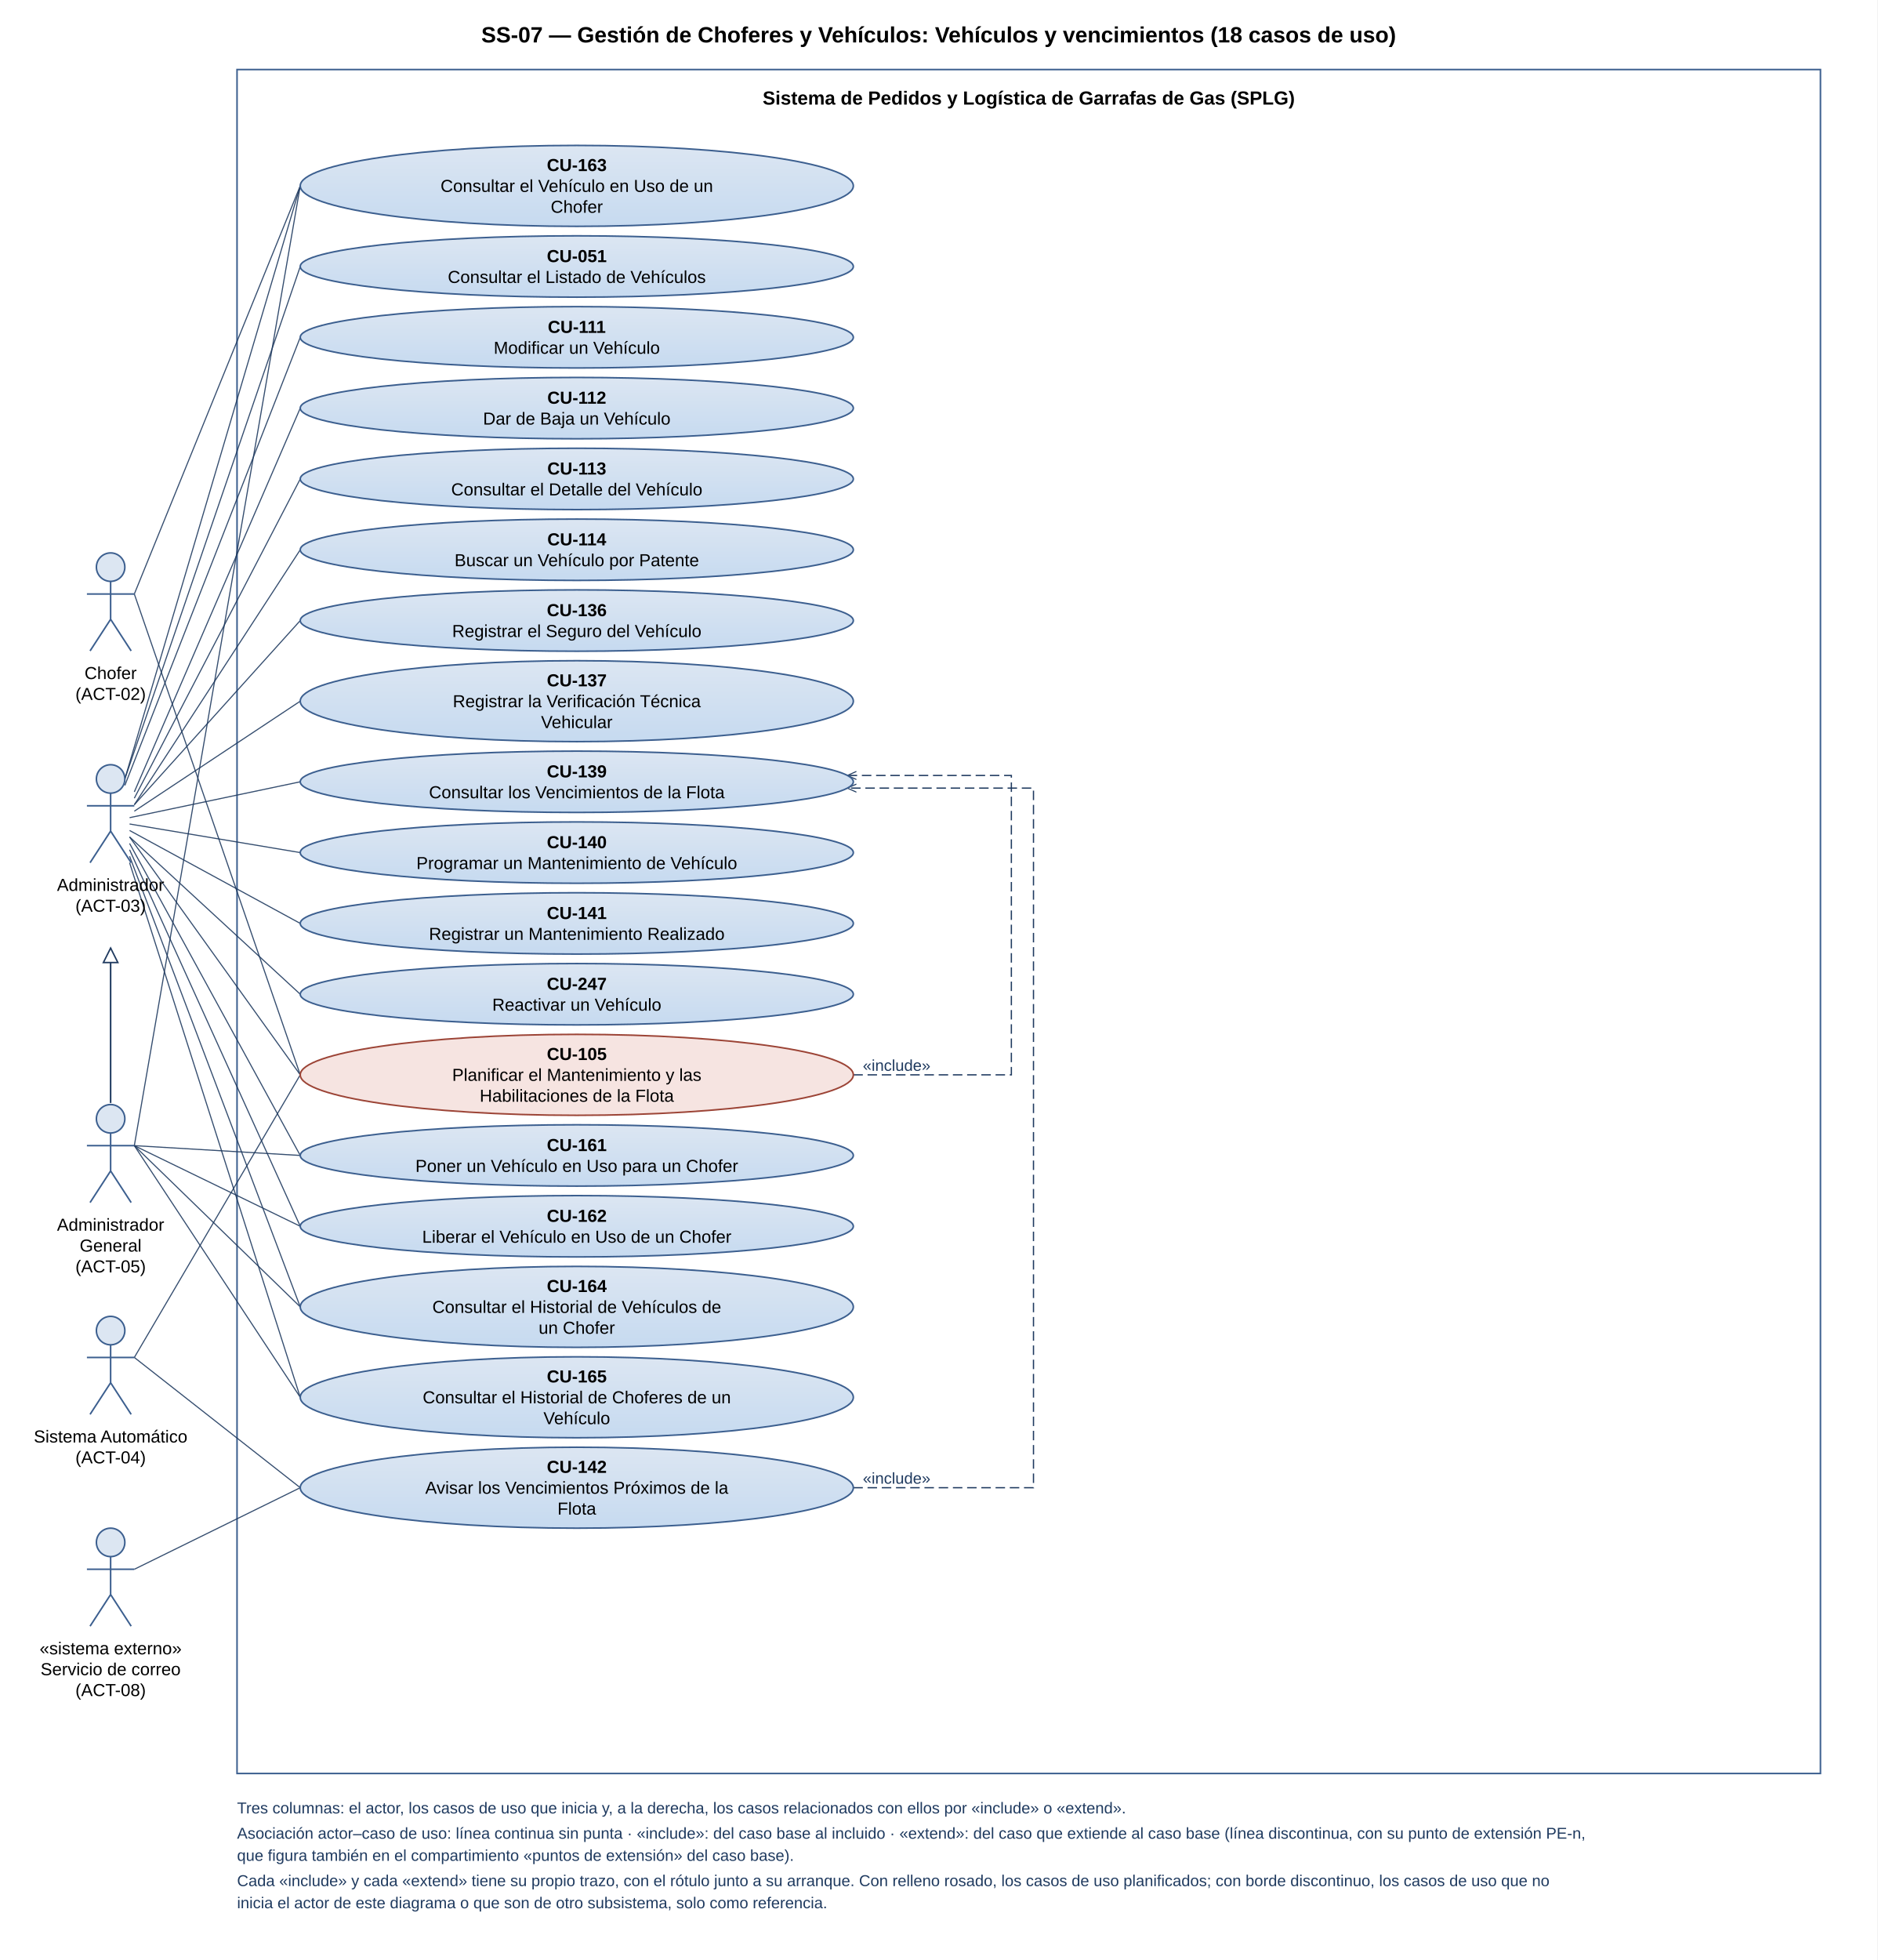
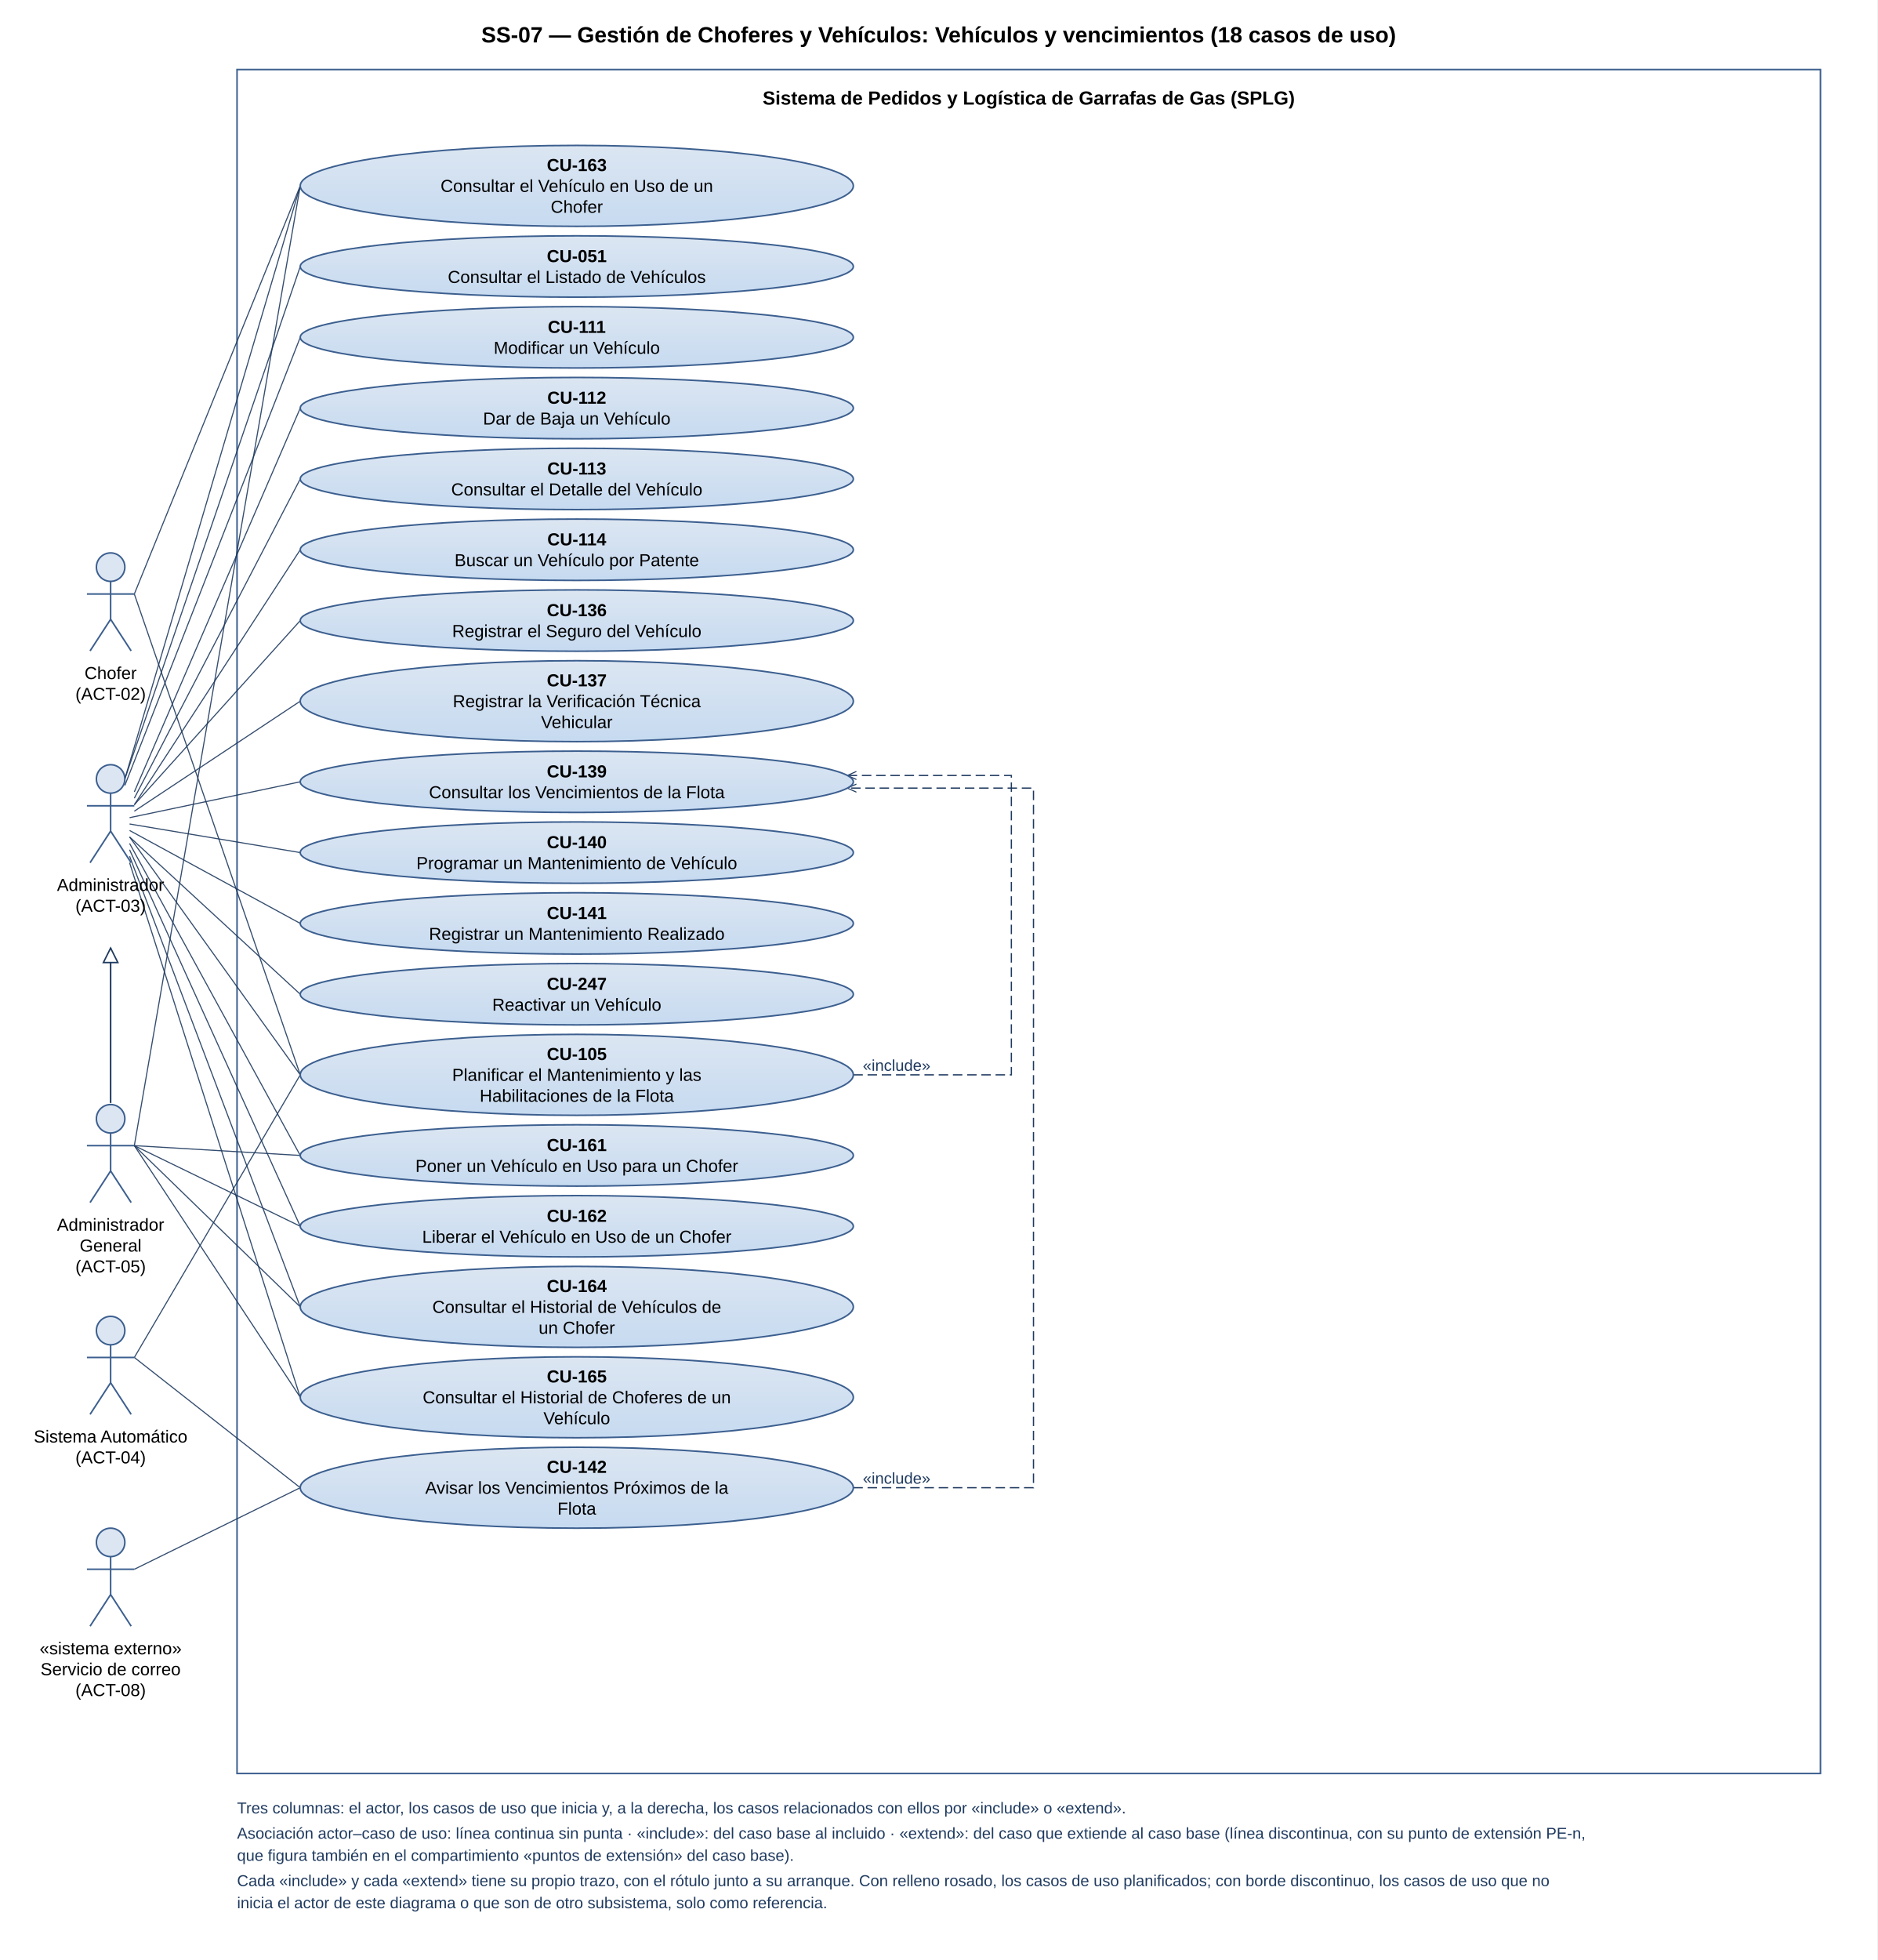
<svg xmlns="http://www.w3.org/2000/svg" width="1188" height="1240" viewBox="0 0 1188 1240" font-family="Arial, Helvetica, sans-serif">
  <defs>
    <marker id="abre" viewBox="0 0 10 10" refX="9" refY="5" markerWidth="8" markerHeight="8" orient="auto">
      <path d="M0 1 L9 5 L0 9" fill="none" stroke="#1F3A5F" stroke-width="1" />
    </marker>
    <marker id="hueco" viewBox="0 0 12 12" refX="11" refY="6" markerWidth="11" markerHeight="11" orient="auto">
      <path d="M1 1 L11 6 L1 11 Z" fill="#FFFFFF" stroke="#1F3A5F" stroke-width="1" />
    </marker>
    <linearGradient id="vp" x1="0" y1="0" x2="0" y2="1">
      <stop offset="0" stop-color="#DCE6F2" />
      <stop offset="1" stop-color="#C6DAF0" />
    </linearGradient>
  </defs>
  <rect width="100%" height="100%" fill="#FFFFFF" />
  <text x="594.0" y="22.0" font-size="14" text-anchor="middle" dominant-baseline="central" fill="#000000" font-weight="bold">SS-07 — Gestión de Choferes y Vehículos: Vehículos y vencimientos (18 casos de uso)</text>
  <rect class="limite" data-x="150" data-y="44" data-w="1002" data-h="1078" x="150" y="44" width="1002" height="1078" fill="#FFFFFF" stroke="#3C5F8F" stroke-width="1.0" />
  <text x="651.0" y="62.0" font-size="12" text-anchor="middle" dominant-baseline="central" fill="#000000" font-weight="bold">Sistema de Pedidos y Logística de Garrafas de Gas (SPLG)</text>
  <path class="asoc" data-act="02" data-cu="CU-163" data-rol="principal" d="M85.0 375.8 L190.0 117.6" fill="none" stroke="#1F3A5F" stroke-width="0.7" opacity="0.9" />
  <path class="asoc" data-act="02" data-cu="CU-105" data-rol="principal" d="M85.0 375.8 L190.0 680.0" fill="none" stroke="#1F3A5F" stroke-width="0.7" opacity="0.9" />
  <path class="asoc" data-act="03" data-cu="CU-163" data-rol="principal" d="M79.0 492.8 L190.0 117.6" fill="none" stroke="#1F3A5F" stroke-width="0.7" opacity="0.9" />
  <path class="asoc" data-act="03" data-cu="CU-051" data-rol="principal" d="M79.0 492.8 L190.0 168.6" fill="none" stroke="#1F3A5F" stroke-width="0.7" opacity="0.9" />
  <path class="asoc" data-act="03" data-cu="CU-111" data-rol="principal" d="M79.0 496.9 L190.0 213.4" fill="none" stroke="#1F3A5F" stroke-width="0.7" opacity="0.9" />
  <path class="asoc" data-act="03" data-cu="CU-112" data-rol="principal" d="M85.0 501.0 L190.0 258.2" fill="none" stroke="#1F3A5F" stroke-width="0.7" opacity="0.9" />
  <path class="asoc" data-act="03" data-cu="CU-113" data-rol="principal" d="M85.0 505.0 L190.0 303.0" fill="none" stroke="#1F3A5F" stroke-width="0.7" opacity="0.9" />
  <path class="asoc" data-act="03" data-cu="CU-114" data-rol="principal" d="M85.0 509.1 L190.0 347.8" fill="none" stroke="#1F3A5F" stroke-width="0.7" opacity="0.9" />
  <path class="asoc" data-act="03" data-cu="CU-136" data-rol="principal" d="M85.0 509.1 L190.0 392.6" fill="none" stroke="#1F3A5F" stroke-width="0.7" opacity="0.9" />
  <path class="asoc" data-act="03" data-cu="CU-137" data-rol="principal" d="M85.0 513.2 L190.0 443.6" fill="none" stroke="#1F3A5F" stroke-width="0.7" opacity="0.9" />
  <path class="asoc" data-act="03" data-cu="CU-139" data-rol="principal" d="M82.0 517.3 L190.0 494.6" fill="none" stroke="#1F3A5F" stroke-width="0.7" opacity="0.9" />
  <path class="asoc" data-act="03" data-cu="CU-140" data-rol="principal" d="M82.0 521.3 L190.0 539.4" fill="none" stroke="#1F3A5F" stroke-width="0.7" opacity="0.9" />
  <path class="asoc" data-act="03" data-cu="CU-141" data-rol="principal" d="M82.0 525.4 L190.0 584.2" fill="none" stroke="#1F3A5F" stroke-width="0.7" opacity="0.9" />
  <path class="asoc" data-act="03" data-cu="CU-247" data-rol="principal" d="M82.0 529.5 L190.0 629.0" fill="none" stroke="#1F3A5F" stroke-width="0.7" opacity="0.9" />
  <path class="asoc" data-act="03" data-cu="CU-105" data-rol="principal" d="M82.0 529.5 L190.0 680.0" fill="none" stroke="#1F3A5F" stroke-width="0.7" opacity="0.9" />
  <path class="asoc" data-act="03" data-cu="CU-161" data-rol="principal" d="M82.0 533.6 L190.0 731.0" fill="none" stroke="#1F3A5F" stroke-width="0.7" opacity="0.9" />
  <path class="asoc" data-act="03" data-cu="CU-162" data-rol="principal" d="M82.0 537.6 L190.0 775.8" fill="none" stroke="#1F3A5F" stroke-width="0.7" opacity="0.9" />
  <path class="asoc" data-act="03" data-cu="CU-164" data-rol="principal" d="M82.0 541.7 L190.0 826.8" fill="none" stroke="#1F3A5F" stroke-width="0.7" opacity="0.9" />
  <path class="asoc" data-act="03" data-cu="CU-165" data-rol="principal" d="M82.0 545.8 L190.0 884.0" fill="none" stroke="#1F3A5F" stroke-width="0.7" opacity="0.9" />
  <path class="asoc" data-act="05" data-cu="CU-163" data-rol="principal" d="M85.0 724.8 L190.0 117.6" fill="none" stroke="#1F3A5F" stroke-width="0.7" opacity="0.9" />
  <path class="asoc" data-act="05" data-cu="CU-161" data-rol="principal" d="M85.0 724.8 L190.0 731.0" fill="none" stroke="#1F3A5F" stroke-width="0.7" opacity="0.9" />
  <path class="asoc" data-act="05" data-cu="CU-162" data-rol="principal" d="M85.0 724.8 L190.0 775.8" fill="none" stroke="#1F3A5F" stroke-width="0.7" opacity="0.9" />
  <path class="asoc" data-act="05" data-cu="CU-164" data-rol="principal" d="M85.0 724.8 L190.0 826.8" fill="none" stroke="#1F3A5F" stroke-width="0.7" opacity="0.9" />
  <path class="asoc" data-act="05" data-cu="CU-165" data-rol="principal" d="M85.0 724.8 L190.0 884.0" fill="none" stroke="#1F3A5F" stroke-width="0.7" opacity="0.9" />
  <path class="asoc" data-act="04" data-cu="CU-105" data-rol="principal" d="M85.0 858.8 L190.0 680.0" fill="none" stroke="#1F3A5F" stroke-width="0.7" opacity="0.9" />
  <path class="asoc" data-act="04" data-cu="CU-142" data-rol="principal" d="M85.0 858.8 L190.0 941.2" fill="none" stroke="#1F3A5F" stroke-width="0.7" opacity="0.9" />
  <path class="asoc" data-act="08" data-cu="CU-142" data-rol="secundario" d="M85.0 992.8 L190.0 941.2" fill="none" stroke="#1F3A5F" stroke-width="0.7" opacity="0.9" />
  <path class="rel" data-tipo="include" data-desde="CU-105" data-hasta="CU-139" d="M540.0 680.0 H640.0 V490.6 H536.2" fill="none" stroke="#1F3A5F" stroke-width="0.8" stroke-dasharray="6 3" marker-end="url(#abre)" />
  <g class="etiqueta" data-tipo="include" data-desde="CU-105" data-hasta="CU-139">
    <text x="546.0" y="674.0" font-size="10" text-anchor="start" dominant-baseline="central" fill="#1F3A5F">«include»</text>
  </g>
  <path class="rel" data-tipo="include" data-desde="CU-142" data-hasta="CU-139" d="M540.0 941.2 H654.0 V498.6 H536.2" fill="none" stroke="#1F3A5F" stroke-width="0.8" stroke-dasharray="6 3" marker-end="url(#abre)" />
  <g class="etiqueta" data-tipo="include" data-desde="CU-142" data-hasta="CU-139">
    <text x="546.0" y="935.2" font-size="10" text-anchor="start" dominant-baseline="central" fill="#1F3A5F">«include»</text>
  </g>
  <g class="cu" data-cu="CU-163" data-x="365" data-y="118">
    <ellipse cx="365.0" cy="117.6" rx="175" ry="25.6" fill="url(#vp)" stroke="#3C5F8F" stroke-width="1.0" />
    <text x="365.0" y="104.4" font-size="11" text-anchor="middle" dominant-baseline="central" fill="#000000" font-weight="bold">CU-163</text>
    <text x="365.0" y="117.6" font-size="11" text-anchor="middle" dominant-baseline="central" fill="#000000">Consultar el Vehículo en Uso de un</text>
    <text x="365.0" y="130.8" font-size="11" text-anchor="middle" dominant-baseline="central" fill="#000000">Chofer</text>
  </g>
  <g class="cu" data-cu="CU-051" data-x="365" data-y="169">
    <ellipse cx="365.0" cy="168.6" rx="175" ry="19.4" fill="url(#vp)" stroke="#3C5F8F" stroke-width="1.0" />
    <text x="365.0" y="162.0" font-size="11" text-anchor="middle" dominant-baseline="central" fill="#000000" font-weight="bold">CU-051</text>
    <text x="365.0" y="175.2" font-size="11" text-anchor="middle" dominant-baseline="central" fill="#000000">Consultar el Listado de Vehículos</text>
  </g>
  <g class="cu" data-cu="CU-111" data-x="365" data-y="213">
    <ellipse cx="365.0" cy="213.4" rx="175" ry="19.4" fill="url(#vp)" stroke="#3C5F8F" stroke-width="1.0" />
    <text x="365.0" y="206.8" font-size="11" text-anchor="middle" dominant-baseline="central" fill="#000000" font-weight="bold">CU-111</text>
    <text x="365.0" y="220.0" font-size="11" text-anchor="middle" dominant-baseline="central" fill="#000000">Modificar un Vehículo</text>
  </g>
  <g class="cu" data-cu="CU-112" data-x="365" data-y="258">
    <ellipse cx="365.0" cy="258.2" rx="175" ry="19.4" fill="url(#vp)" stroke="#3C5F8F" stroke-width="1.0" />
    <text x="365.0" y="251.6" font-size="11" text-anchor="middle" dominant-baseline="central" fill="#000000" font-weight="bold">CU-112</text>
    <text x="365.0" y="264.8" font-size="11" text-anchor="middle" dominant-baseline="central" fill="#000000">Dar de Baja un Vehículo</text>
  </g>
  <g class="cu" data-cu="CU-113" data-x="365" data-y="303">
    <ellipse cx="365.0" cy="303.0" rx="175" ry="19.4" fill="url(#vp)" stroke="#3C5F8F" stroke-width="1.0" />
    <text x="365.0" y="296.4" font-size="11" text-anchor="middle" dominant-baseline="central" fill="#000000" font-weight="bold">CU-113</text>
    <text x="365.0" y="309.6" font-size="11" text-anchor="middle" dominant-baseline="central" fill="#000000">Consultar el Detalle del Vehículo</text>
  </g>
  <g class="cu" data-cu="CU-114" data-x="365" data-y="348">
    <ellipse cx="365.0" cy="347.8" rx="175" ry="19.4" fill="url(#vp)" stroke="#3C5F8F" stroke-width="1.0" />
    <text x="365.0" y="341.2" font-size="11" text-anchor="middle" dominant-baseline="central" fill="#000000" font-weight="bold">CU-114</text>
    <text x="365.0" y="354.4" font-size="11" text-anchor="middle" dominant-baseline="central" fill="#000000">Buscar un Vehículo por Patente</text>
  </g>
  <g class="cu" data-cu="CU-136" data-x="365" data-y="393">
    <ellipse cx="365.0" cy="392.6" rx="175" ry="19.4" fill="url(#vp)" stroke="#3C5F8F" stroke-width="1.0" />
    <text x="365.0" y="386.0" font-size="11" text-anchor="middle" dominant-baseline="central" fill="#000000" font-weight="bold">CU-136</text>
    <text x="365.0" y="399.2" font-size="11" text-anchor="middle" dominant-baseline="central" fill="#000000">Registrar el Seguro del Vehículo</text>
  </g>
  <g class="cu" data-cu="CU-137" data-x="365" data-y="444">
    <ellipse cx="365.0" cy="443.6" rx="175" ry="25.6" fill="url(#vp)" stroke="#3C5F8F" stroke-width="1.0" />
    <text x="365.0" y="430.4" font-size="11" text-anchor="middle" dominant-baseline="central" fill="#000000" font-weight="bold">CU-137</text>
    <text x="365.0" y="443.6" font-size="11" text-anchor="middle" dominant-baseline="central" fill="#000000">Registrar la Verificación Técnica</text>
    <text x="365.0" y="456.8" font-size="11" text-anchor="middle" dominant-baseline="central" fill="#000000">Vehicular</text>
  </g>
  <g class="cu" data-cu="CU-139" data-x="365" data-y="495">
    <ellipse cx="365.0" cy="494.6" rx="175" ry="19.4" fill="url(#vp)" stroke="#3C5F8F" stroke-width="1.0" />
    <text x="365.0" y="488.0" font-size="11" text-anchor="middle" dominant-baseline="central" fill="#000000" font-weight="bold">CU-139</text>
    <text x="365.0" y="501.2" font-size="11" text-anchor="middle" dominant-baseline="central" fill="#000000">Consultar los Vencimientos de la Flota</text>
  </g>
  <g class="cu" data-cu="CU-140" data-x="365" data-y="539">
    <ellipse cx="365.0" cy="539.4" rx="175" ry="19.4" fill="url(#vp)" stroke="#3C5F8F" stroke-width="1.0" />
    <text x="365.0" y="532.8" font-size="11" text-anchor="middle" dominant-baseline="central" fill="#000000" font-weight="bold">CU-140</text>
    <text x="365.0" y="546.0" font-size="11" text-anchor="middle" dominant-baseline="central" fill="#000000">Programar un Mantenimiento de Vehículo</text>
  </g>
  <g class="cu" data-cu="CU-141" data-x="365" data-y="584">
    <ellipse cx="365.0" cy="584.2" rx="175" ry="19.4" fill="url(#vp)" stroke="#3C5F8F" stroke-width="1.0" />
    <text x="365.0" y="577.6" font-size="11" text-anchor="middle" dominant-baseline="central" fill="#000000" font-weight="bold">CU-141</text>
    <text x="365.0" y="590.8" font-size="11" text-anchor="middle" dominant-baseline="central" fill="#000000">Registrar un Mantenimiento Realizado</text>
  </g>
  <g class="cu" data-cu="CU-247" data-x="365" data-y="629">
    <ellipse cx="365.0" cy="629.0" rx="175" ry="19.4" fill="url(#vp)" stroke="#3C5F8F" stroke-width="1.0" />
    <text x="365.0" y="622.4" font-size="11" text-anchor="middle" dominant-baseline="central" fill="#000000" font-weight="bold">CU-247</text>
    <text x="365.0" y="635.6" font-size="11" text-anchor="middle" dominant-baseline="central" fill="#000000">Reactivar un Vehículo</text>
  </g>
  <g class="cu" data-cu="CU-105" data-x="365" data-y="680">
-     <ellipse cx="365.0" cy="680.0" rx="175" ry="25.6" fill="#F6E4E1" stroke="#9C4436" stroke-width="1.0" />
+     <ellipse cx="365.0" cy="680.0" rx="175" ry="25.6" fill="url(#vp)" stroke="#3C5F8F" stroke-width="1.0" />
    <text x="365.0" y="666.8" font-size="11" text-anchor="middle" dominant-baseline="central" fill="#000000" font-weight="bold">CU-105</text>
    <text x="365.0" y="680.0" font-size="11" text-anchor="middle" dominant-baseline="central" fill="#000000">Planificar el Mantenimiento y las</text>
    <text x="365.0" y="693.2" font-size="11" text-anchor="middle" dominant-baseline="central" fill="#000000">Habilitaciones de la Flota</text>
  </g>
  <g class="cu" data-cu="CU-161" data-x="365" data-y="731">
    <ellipse cx="365.0" cy="731.0" rx="175" ry="19.4" fill="url(#vp)" stroke="#3C5F8F" stroke-width="1.0" />
    <text x="365.0" y="724.4" font-size="11" text-anchor="middle" dominant-baseline="central" fill="#000000" font-weight="bold">CU-161</text>
    <text x="365.0" y="737.6" font-size="11" text-anchor="middle" dominant-baseline="central" fill="#000000">Poner un Vehículo en Uso para un Chofer</text>
  </g>
  <g class="cu" data-cu="CU-162" data-x="365" data-y="776">
    <ellipse cx="365.0" cy="775.8" rx="175" ry="19.4" fill="url(#vp)" stroke="#3C5F8F" stroke-width="1.0" />
    <text x="365.0" y="769.2" font-size="11" text-anchor="middle" dominant-baseline="central" fill="#000000" font-weight="bold">CU-162</text>
    <text x="365.0" y="782.4" font-size="11" text-anchor="middle" dominant-baseline="central" fill="#000000">Liberar el Vehículo en Uso de un Chofer</text>
  </g>
  <g class="cu" data-cu="CU-164" data-x="365" data-y="827">
    <ellipse cx="365.0" cy="826.8" rx="175" ry="25.6" fill="url(#vp)" stroke="#3C5F8F" stroke-width="1.0" />
    <text x="365.0" y="813.6" font-size="11" text-anchor="middle" dominant-baseline="central" fill="#000000" font-weight="bold">CU-164</text>
    <text x="365.0" y="826.8" font-size="11" text-anchor="middle" dominant-baseline="central" fill="#000000">Consultar el Historial de Vehículos de</text>
    <text x="365.0" y="840.0" font-size="11" text-anchor="middle" dominant-baseline="central" fill="#000000">un Chofer</text>
  </g>
  <g class="cu" data-cu="CU-165" data-x="365" data-y="884">
    <ellipse cx="365.0" cy="884.0" rx="175" ry="25.6" fill="url(#vp)" stroke="#3C5F8F" stroke-width="1.0" />
    <text x="365.0" y="870.8" font-size="11" text-anchor="middle" dominant-baseline="central" fill="#000000" font-weight="bold">CU-165</text>
    <text x="365.0" y="884.0" font-size="11" text-anchor="middle" dominant-baseline="central" fill="#000000">Consultar el Historial de Choferes de un</text>
    <text x="365.0" y="897.2" font-size="11" text-anchor="middle" dominant-baseline="central" fill="#000000">Vehículo</text>
  </g>
  <g class="cu" data-cu="CU-142" data-x="365" data-y="941">
    <ellipse cx="365.0" cy="941.2" rx="175" ry="25.6" fill="url(#vp)" stroke="#3C5F8F" stroke-width="1.0" />
    <text x="365.0" y="928.0" font-size="11" text-anchor="middle" dominant-baseline="central" fill="#000000" font-weight="bold">CU-142</text>
    <text x="365.0" y="941.2" font-size="11" text-anchor="middle" dominant-baseline="central" fill="#000000">Avisar los Vencimientos Próximos de la</text>
    <text x="365.0" y="954.4" font-size="11" text-anchor="middle" dominant-baseline="central" fill="#000000">Flota</text>
  </g>
  <g class="actor" data-act="02" data-x="70" data-y="359">
    <circle cx="70.0" cy="358.8" r="9" fill="#DCE6F2" stroke="#3C5F8F" stroke-width="1.0" />
    <path d="M70.0 367.8 V391.8 M55.0 375.8 H85.0 M70.0 391.8 L57.0 411.8 M70.0 391.8 L83.0 411.8" stroke="#3C5F8F" stroke-width="1.0" fill="none" />
    <text x="70.0" y="425.8" font-size="11" text-anchor="middle" dominant-baseline="central" fill="#000000">Chofer</text>
    <text x="70.0" y="439.0" font-size="11" text-anchor="middle" dominant-baseline="central" fill="#000000">(ACT-02)</text>
  </g>
  <g class="actor" data-act="03" data-x="70" data-y="493">
    <circle cx="70.0" cy="492.8" r="9" fill="#DCE6F2" stroke="#3C5F8F" stroke-width="1.0" />
    <path d="M70.0 501.8 V525.8 M55.0 509.8 H85.0 M70.0 525.8 L57.0 545.8 M70.0 525.8 L83.0 545.8" stroke="#3C5F8F" stroke-width="1.0" fill="none" />
    <text x="70.0" y="559.8" font-size="11" text-anchor="middle" dominant-baseline="central" fill="#000000">Administrador</text>
    <text x="70.0" y="573.0" font-size="11" text-anchor="middle" dominant-baseline="central" fill="#000000">(ACT-03)</text>
  </g>
  <g class="actor" data-act="05" data-x="70" data-y="708">
    <circle cx="70.0" cy="707.8" r="9" fill="#DCE6F2" stroke="#3C5F8F" stroke-width="1.0" />
    <path d="M70.0 716.8 V740.8 M55.0 724.8 H85.0 M70.0 740.8 L57.0 760.8 M70.0 740.8 L83.0 760.8" stroke="#3C5F8F" stroke-width="1.0" fill="none" />
    <text x="70.0" y="774.8" font-size="11" text-anchor="middle" dominant-baseline="central" fill="#000000">Administrador</text>
    <text x="70.0" y="788.0" font-size="11" text-anchor="middle" dominant-baseline="central" fill="#000000">General</text>
    <text x="70.0" y="801.2" font-size="11" text-anchor="middle" dominant-baseline="central" fill="#000000">(ACT-05)</text>
  </g>
  <g class="actor" data-act="04" data-x="70" data-y="842">
    <circle cx="70.0" cy="841.8" r="9" fill="#DCE6F2" stroke="#3C5F8F" stroke-width="1.0" />
    <path d="M70.0 850.8 V874.8 M55.0 858.8 H85.0 M70.0 874.8 L57.0 894.8 M70.0 874.8 L83.0 894.8" stroke="#3C5F8F" stroke-width="1.0" fill="none" />
    <text x="70.0" y="908.8" font-size="11" text-anchor="middle" dominant-baseline="central" fill="#000000">Sistema Automático</text>
    <text x="70.0" y="922.0" font-size="11" text-anchor="middle" dominant-baseline="central" fill="#000000">(ACT-04)</text>
  </g>
  <g class="actor" data-act="08" data-x="70" data-y="976">
    <circle cx="70.0" cy="975.8" r="9" fill="#DCE6F2" stroke="#3C5F8F" stroke-width="1.0" />
    <path d="M70.0 984.8 V1008.8 M55.0 992.8 H85.0 M70.0 1008.8 L57.0 1028.8 M70.0 1008.8 L83.0 1028.8" stroke="#3C5F8F" stroke-width="1.0" fill="none" />
    <text x="70.0" y="1042.8" font-size="11" text-anchor="middle" dominant-baseline="central" fill="#000000">«sistema externo»</text>
    <text x="70.0" y="1056.0" font-size="11" text-anchor="middle" dominant-baseline="central" fill="#000000">Servicio de correo</text>
    <text x="70.0" y="1069.2" font-size="11" text-anchor="middle" dominant-baseline="central" fill="#000000">(ACT-08)</text>
  </g>
  <path class="gen" data-esp="05" data-gen="03" d="M70 697.8 V599.8" fill="none" stroke="#1F3A5F" stroke-width="1" marker-end="url(#hueco)" />
  <text x="150.0" y="1143.8" font-size="10" text-anchor="start" dominant-baseline="central" fill="#1F3A5F">Tres columnas: el actor, los casos de uso que inicia y, a la derecha, los casos relacionados con ellos por «include» o «extend».</text>
  <text x="150.0" y="1159.8" font-size="10" text-anchor="start" dominant-baseline="central" fill="#1F3A5F">Asociación actor–caso de uso: línea continua sin punta · «include»: del caso base al incluido · «extend»: del caso que extiende al caso base (línea discontinua, con su punto de extensión PE-n,</text>
  <text x="150.0" y="1173.8" font-size="10" text-anchor="start" dominant-baseline="central" fill="#1F3A5F">que figura también en el compartimiento «puntos de extensión» del caso base).</text>
  <text x="150.0" y="1189.8" font-size="10" text-anchor="start" dominant-baseline="central" fill="#1F3A5F">Cada «include» y cada «extend» tiene su propio trazo, con el rótulo junto a su arranque. Con relleno rosado, los casos de uso planificados; con borde discontinuo, los casos de uso que no</text>
  <text x="150.0" y="1203.8" font-size="10" text-anchor="start" dominant-baseline="central" fill="#1F3A5F">inicia el actor de este diagrama o que son de otro subsistema, solo como referencia.</text>
</svg>
